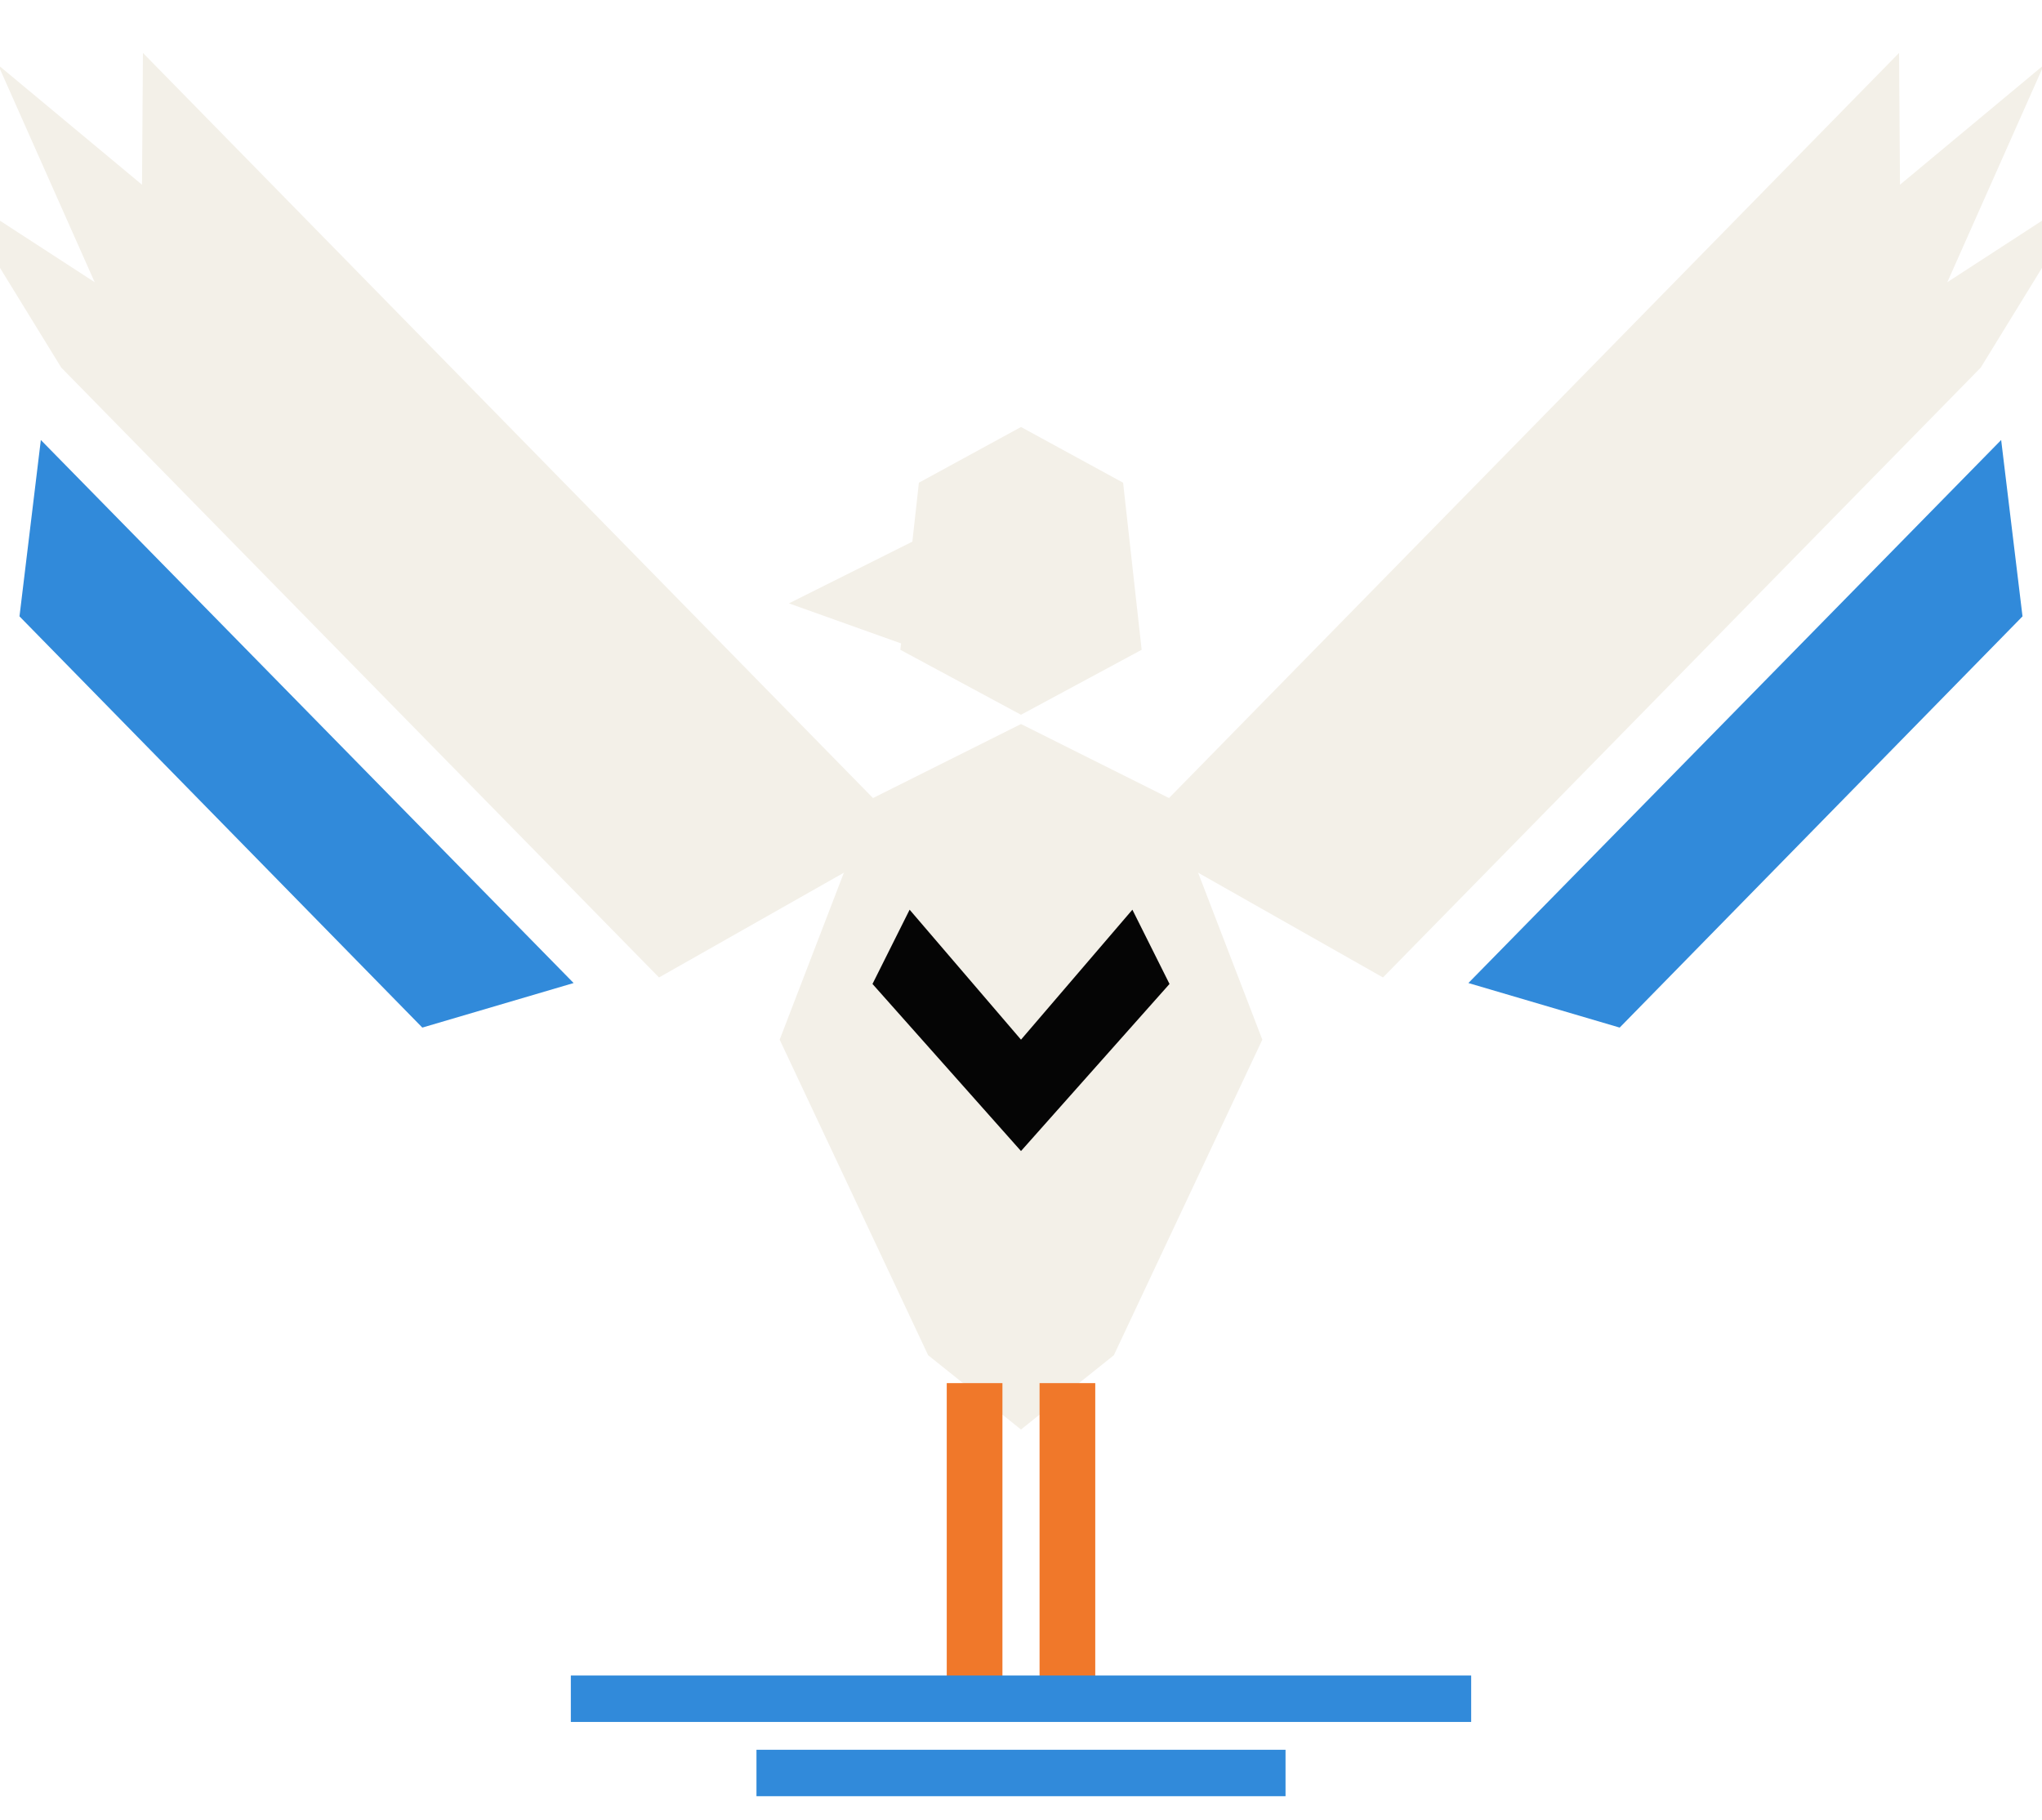
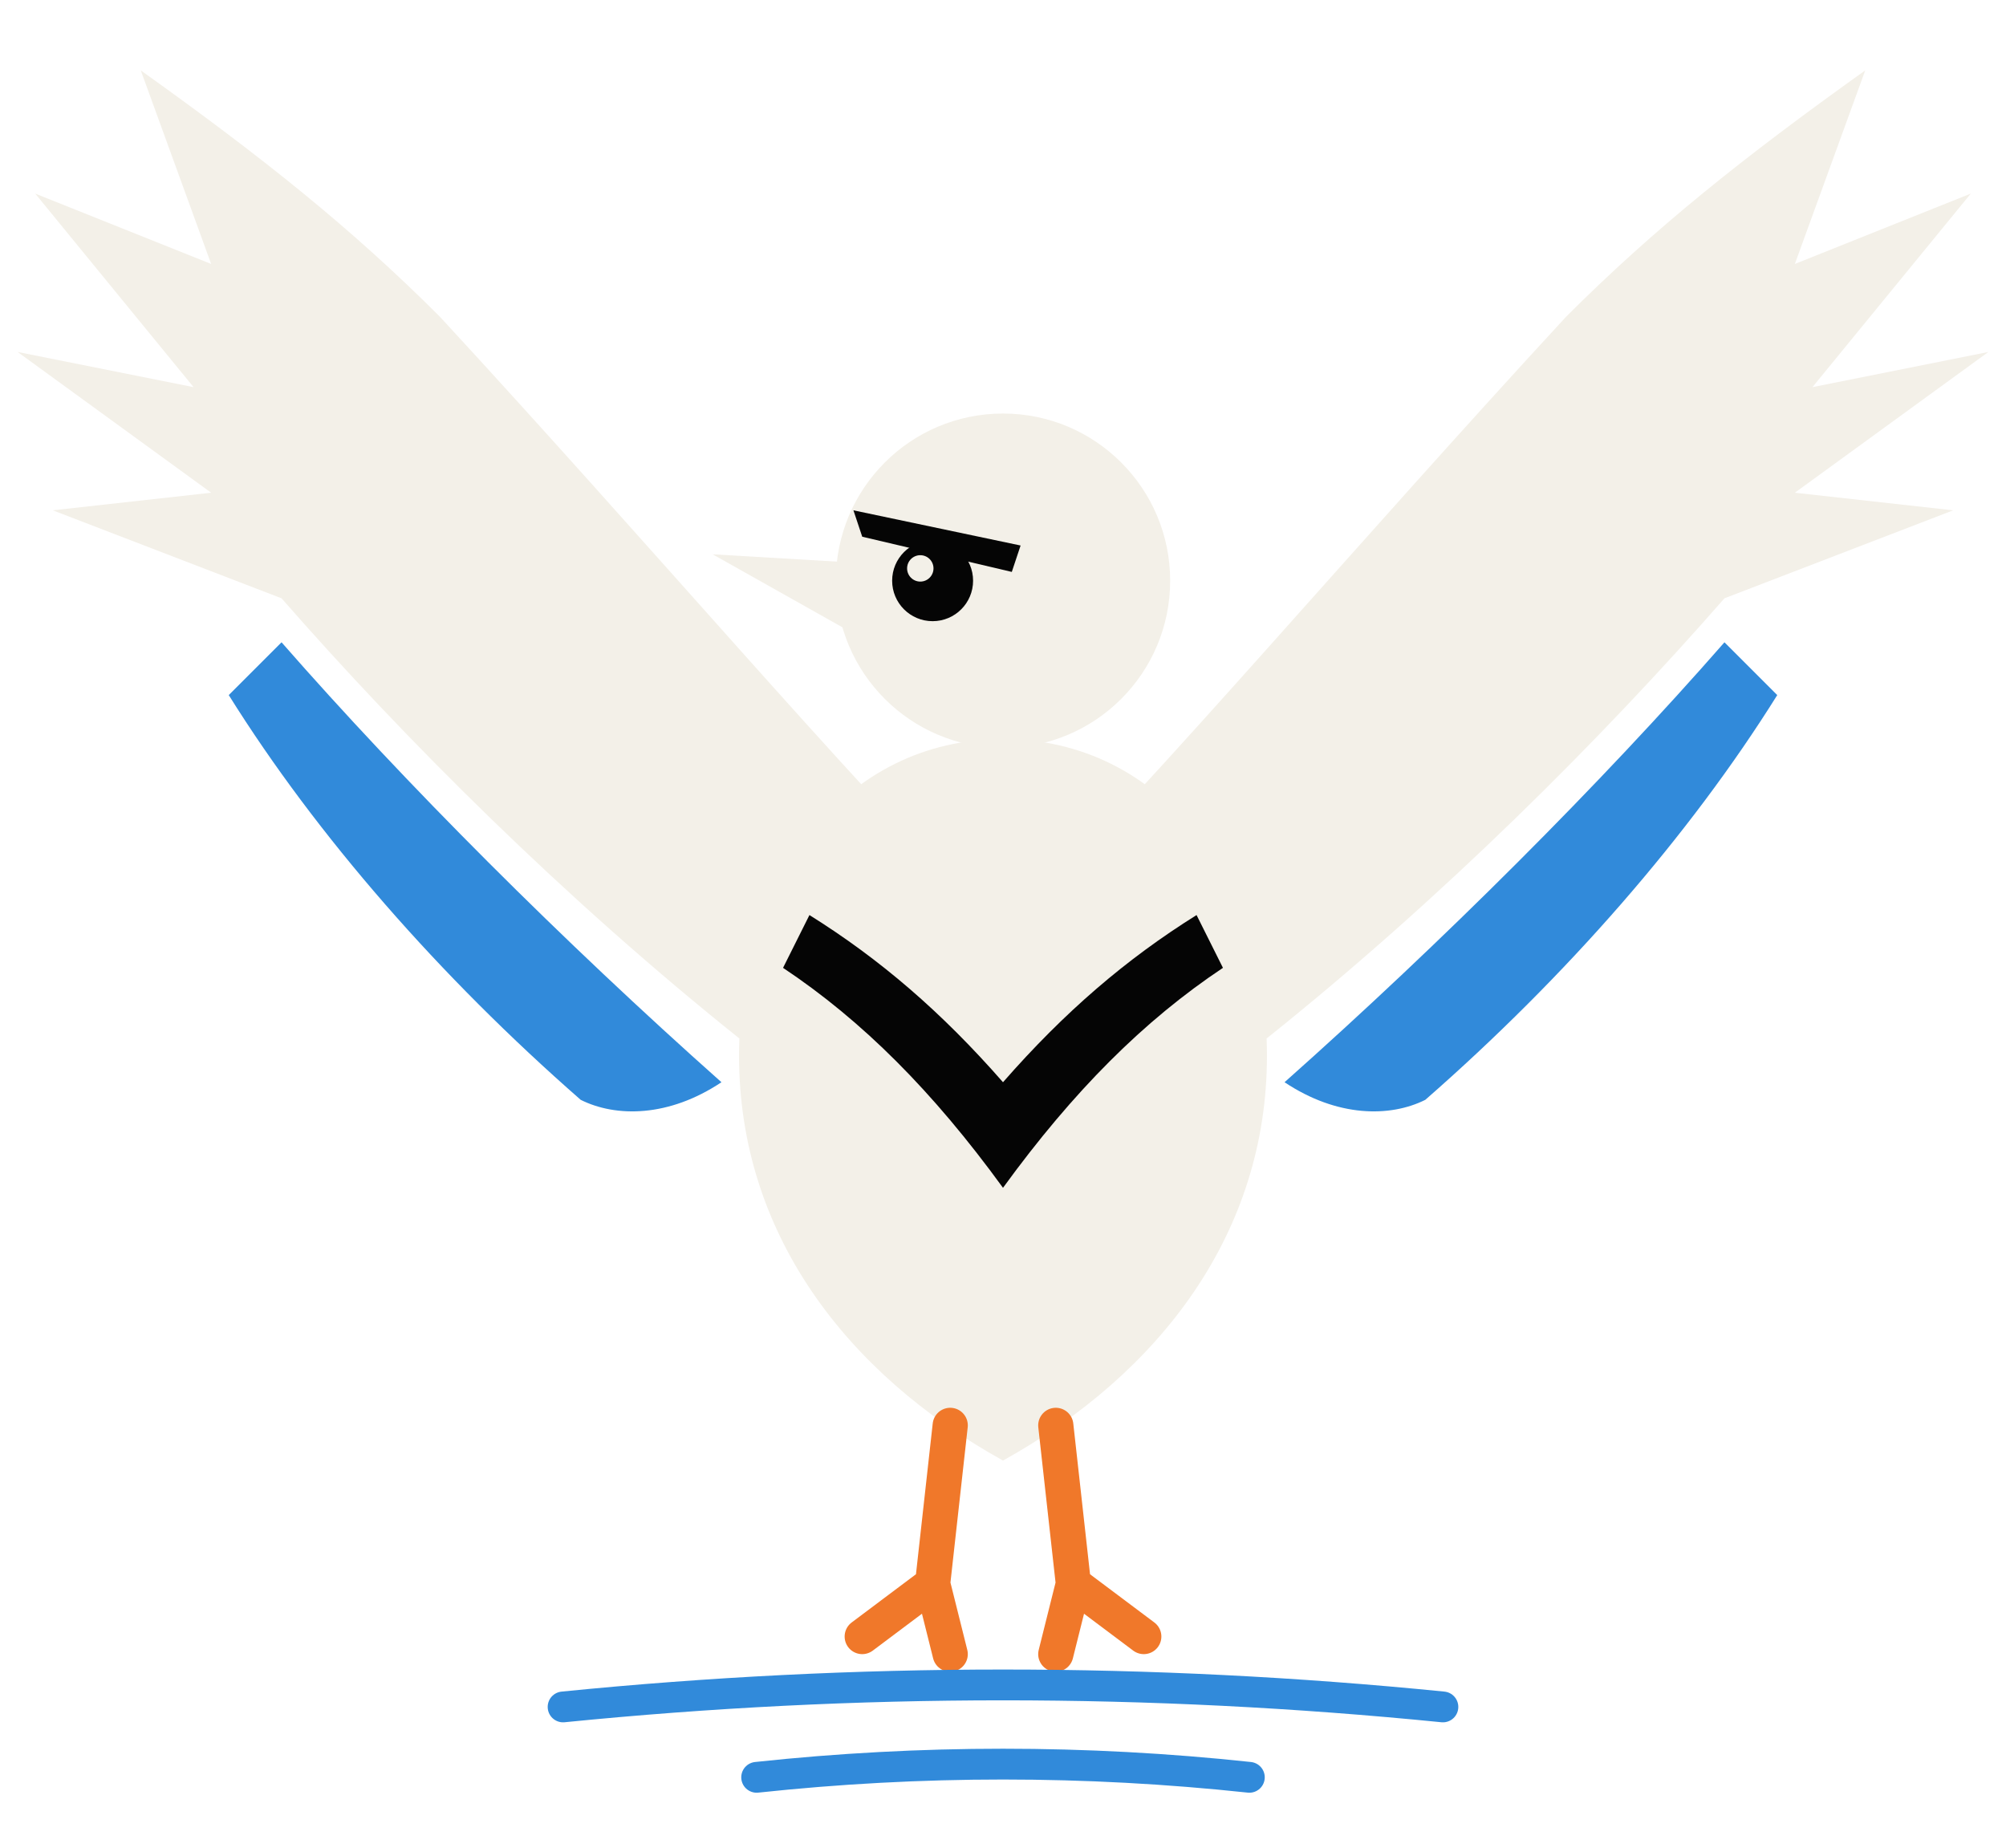
- <svg xmlns="http://www.w3.org/2000/svg" viewBox="10 14 220 196">
-   <polygon points="132 104 214.6 19.7 214.7 33.9 230.2 21 219.8 44.4 235.2 34.4 223.4 53.6 159 119.3" fill="#f3f0e8" />
-   <polygon points="108 104 25.4 19.7 25.3 33.9 9.8 21 20.2 44.4 4.8 34.4 16.6 53.6 81 119.3" fill="#f3f0e8" />
-   <polygon points="168.2 119.9 225.6 61.4 227.9 80.4 184.5 124.7" fill="#318ada" />
-   <polygon points="71.8 119.9 14.4 61.4 12.1 80.4 55.5 124.7" fill="#318ada" />
-   <polygon points="120 92 136 100 146 126 130 160 120 168 110 160 94 126 104 100" fill="#f3f0e8" />
-   <polygon points="120 60 131 66 133 84 120 91 107 84 109 66" fill="#f3f0e8" />
-   <polygon points="109 72 95 79 109 84" fill="#f3f0e8" />
-   <polygon points="108 112 120 126 132 112 136 120 120 138 104 120" fill="#050505" />
-   <path d="M115 166V192M125 166V192" fill="none" stroke="#f0782a" stroke-width="6" stroke-linecap="square" />
-   <path d="M74 197H166M94 205H146" fill="none" stroke="#318ada" stroke-width="5" stroke-linecap="square" />
+ <svg xmlns="http://www.w3.org/2000/svg" viewBox="6 8 228 210">
+   <path d="M122 112C138 96 160 70 184 44C194 34 204 26 218 16L210 38L230 30L212 52L232 48L210 64L228 66L202 76C188 92 170 110 150 126C140 126 130 122 122 112Z" fill="#f3f0e8" />
+   <g transform="matrix(-1 0 0 1 240 0)">
+     <path d="M122 112C138 96 160 70 184 44C194 34 204 26 218 16L210 38L230 30L212 52L232 48L210 64L228 66L202 76C188 92 170 110 150 126C140 126 130 122 122 112Z" fill="#f3f0e8" />
+   </g>
+   <path d="M202 81C188 97 170 115 152 131C158 135 164 135 168 133C184 119 198 103 208 87Z" fill="#318ada" />
+   <g transform="matrix(-1 0 0 1 240 0)">
+     <path d="M202 81C188 97 170 115 152 131C158 135 164 135 168 133C184 119 198 103 208 87Z" fill="#318ada" />
+   </g>
+   <path d="M120 92C138 92 150 108 150 128C150 148 138 164 120 174C102 164 90 148 90 128C90 108 102 92 120 92Z" fill="#f3f0e8" />
+   <circle cx="120" cy="74" r="19" fill="#f3f0e8" />
+   <path d="M104 72L87 71L103 80Z" fill="#f3f0e8" />
+   <circle cx="112" cy="74" r="4.6" fill="#050505" />
+   <circle cx="110.6" cy="72.6" r="1.5" fill="#f3f0e8" />
+   <path d="M103 66L122 70L121 73L104 69Z" fill="#050505" />
+   <path d="M98 112C106 117 113 123 120 131C127 123 134 117 142 112L145 118C136 124 128 132 120 143C112 132 104 124 95 118Z" fill="#050505" />
+   <path d="M114 170L112 188M126 170L128 188M112 188L104 194M112 188L114 196M128 188L136 194M128 188L126 196" fill="none" stroke="#f0782a" stroke-width="4" stroke-linecap="round" stroke-linejoin="round" />
+   <path d="M70 202Q120 197 170 202M92 210Q120 207 148 210" fill="none" stroke="#318ada" stroke-width="3.5" stroke-linecap="round" />
</svg>
